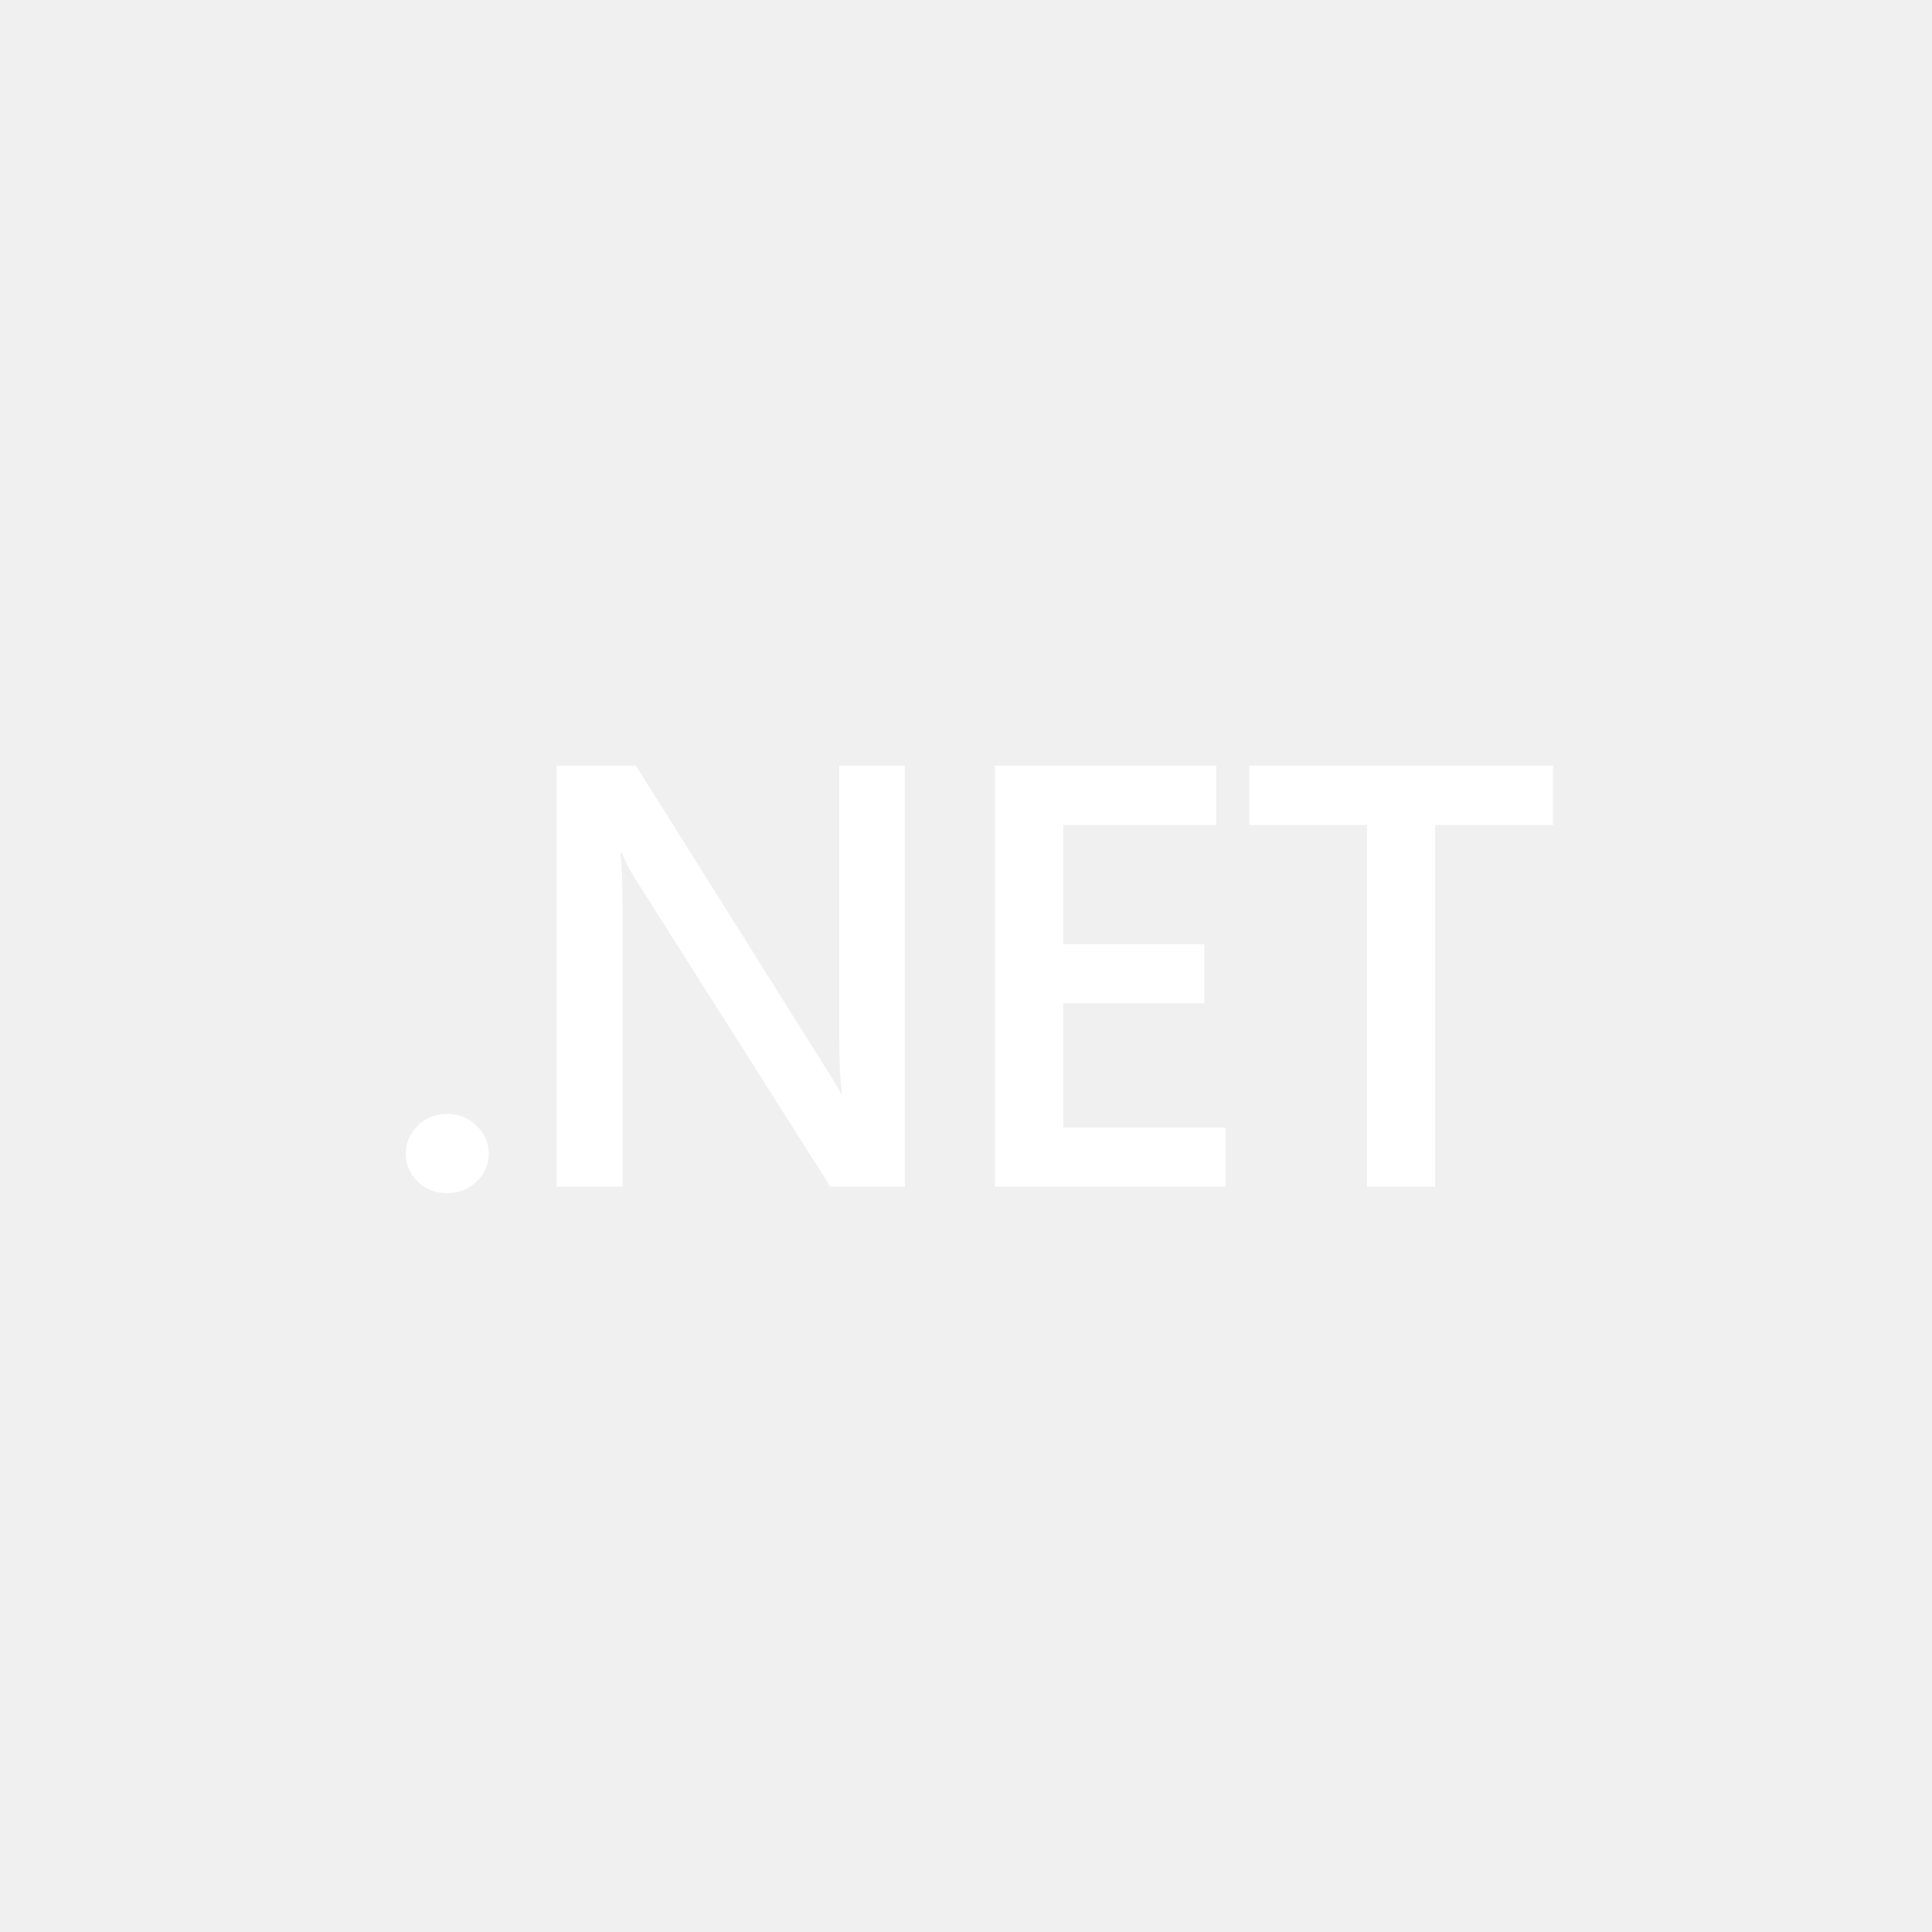
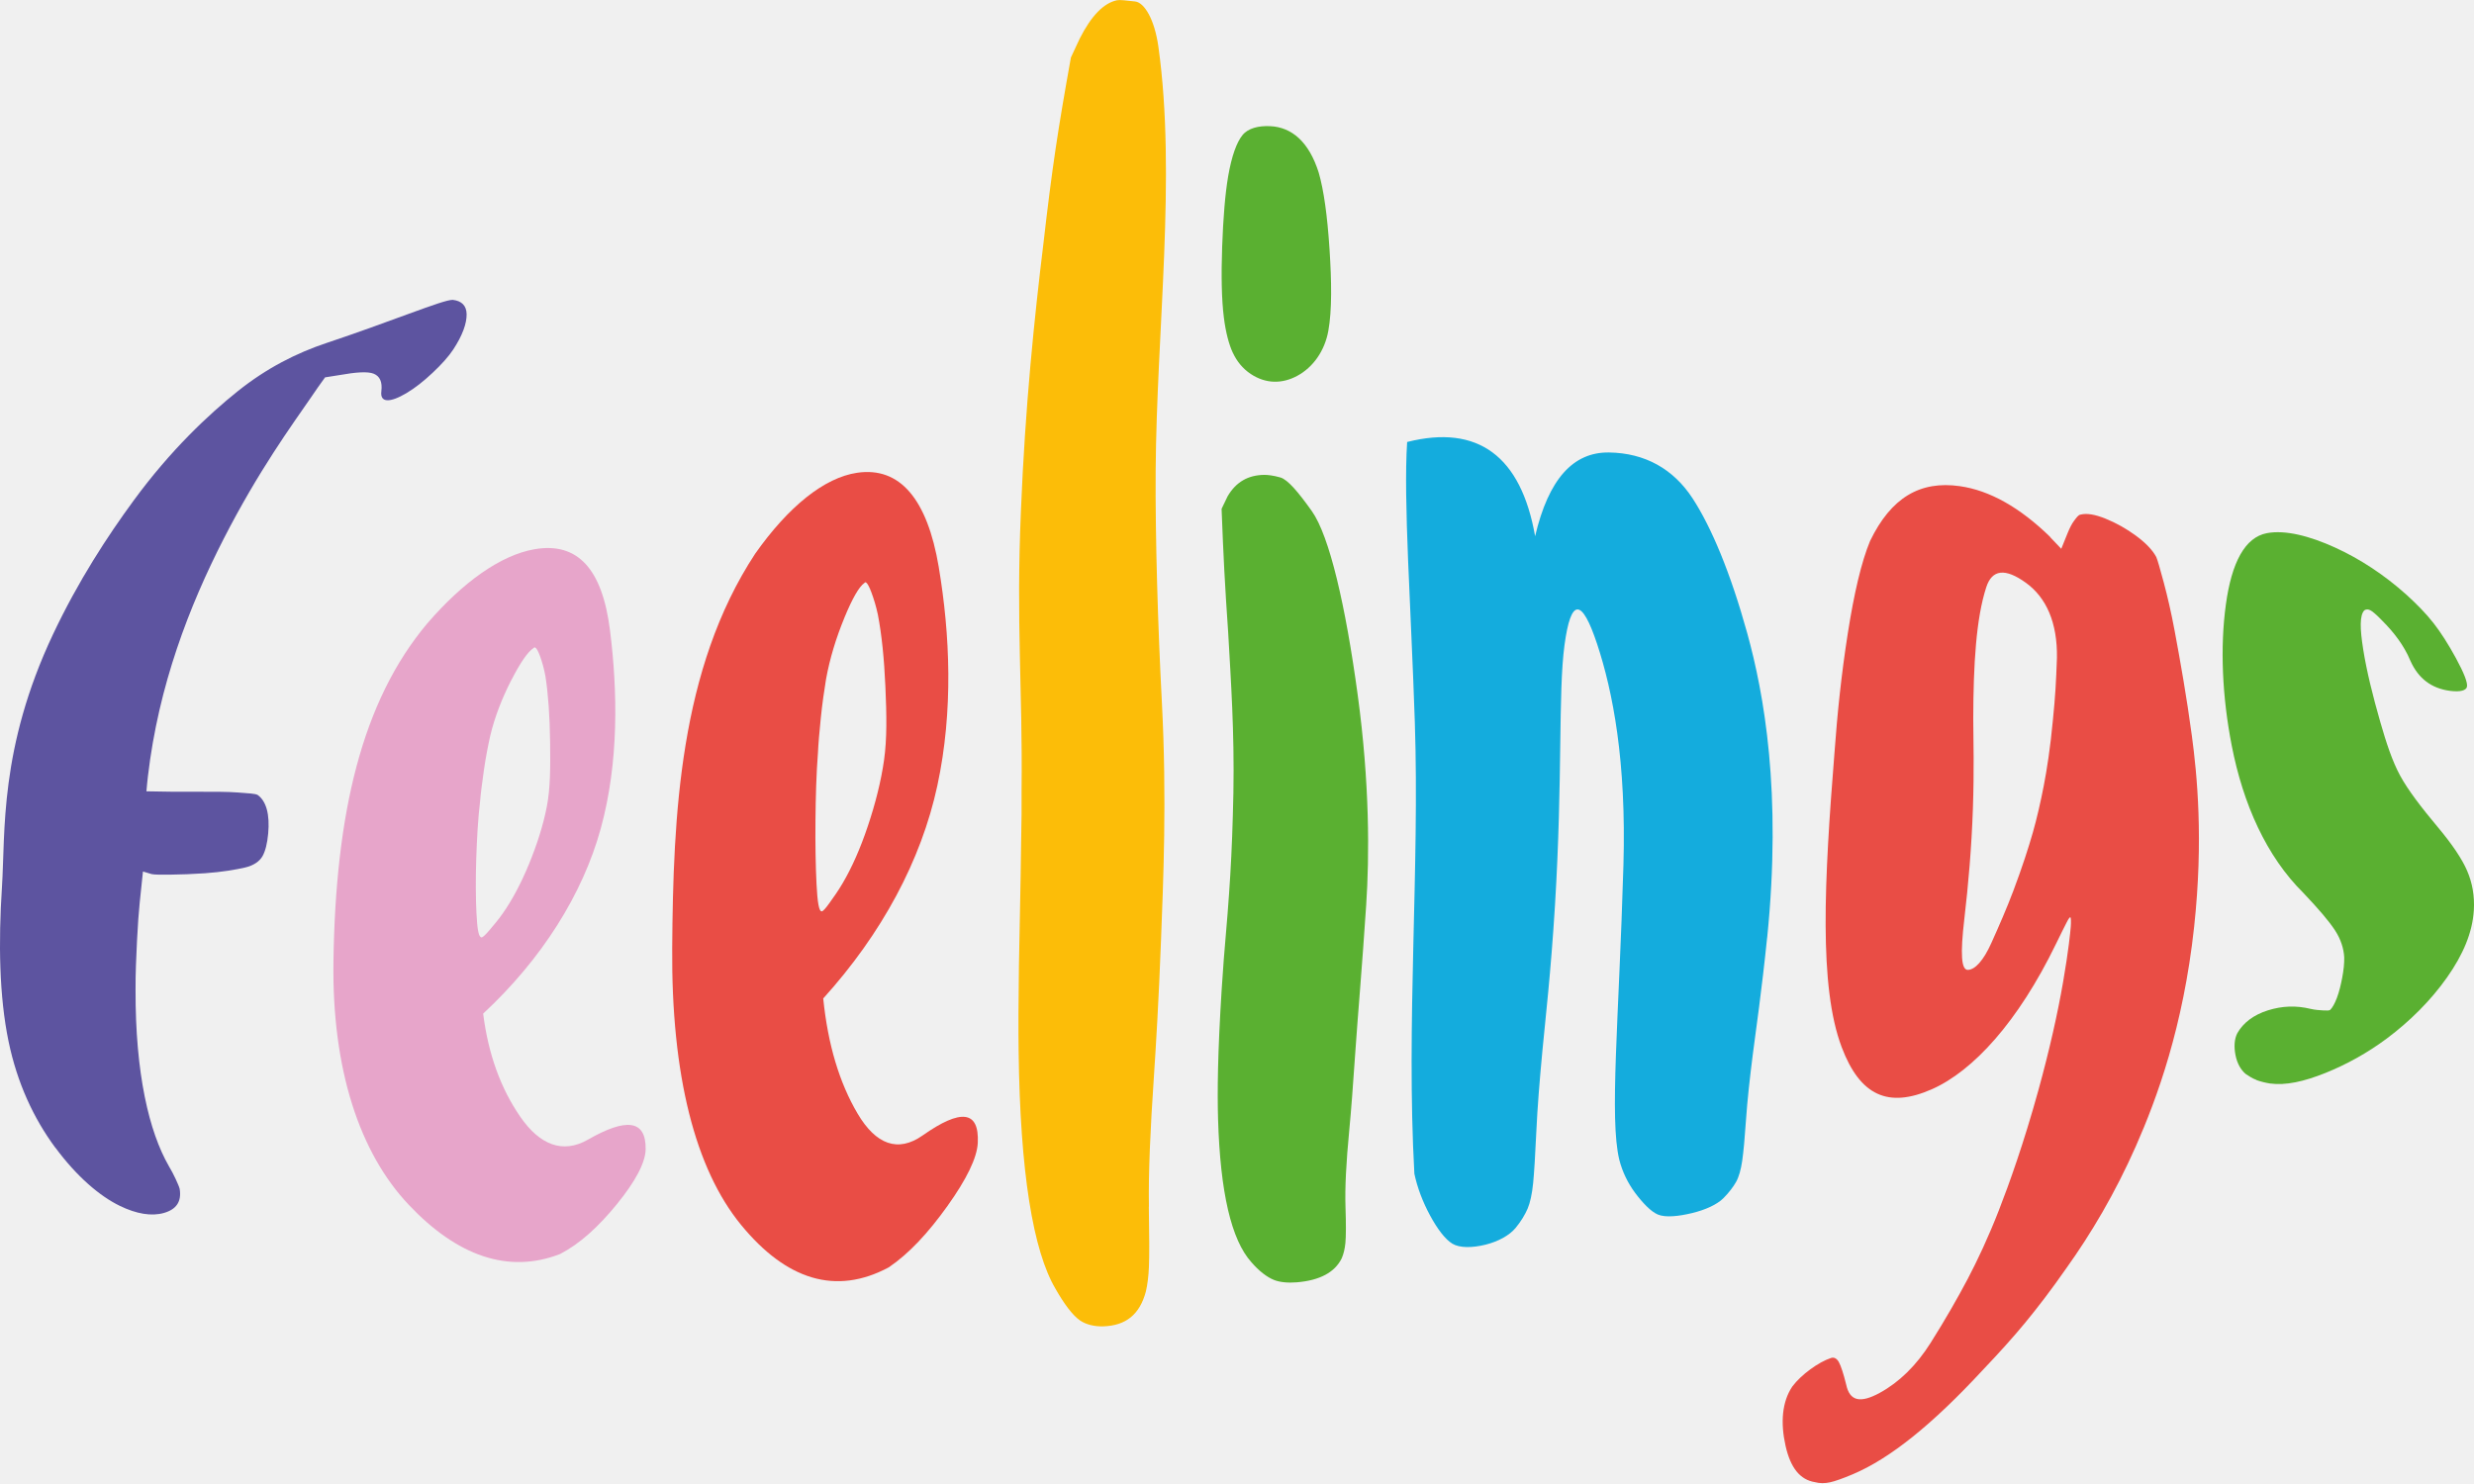
- <svg xmlns="http://www.w3.org/2000/svg" width="456" height="456" viewBox="0 0 456 456" version="1.1" xml:space="preserve" style="fill-rule:evenodd;clip-rule:evenodd;stroke-linejoin:round;stroke-miterlimit:2;">
-   <path d="m 105.5,281.609 c -2.703,0 -5.001,-0.9 -6.893,-2.702 -1.892,-1.848 -2.838,-4.042 -2.838,-6.582 0,-2.587 0.946,-4.804 2.838,-6.652 1.892,-1.848 4.19,-2.772 6.893,-2.772 2.748,0 5.068,0.924 6.96,2.772 1.937,1.848 2.906,4.064 2.906,6.652 0,2.54 -0.968,4.734 -2.906,6.582 -1.892,1.802 -4.212,2.702 -6.96,2.702 z" style="fill:#ffffff;fill-rule:nonzero;stroke-width:0.838" />
-   <path d="M 213.561,280.084 H 195.99 L 149.7,207.054 c -1.171,-1.848 -2.14,-3.765 -2.906,-5.751 h -0.406 c 0.361,2.125 0.541,6.675 0.541,13.65 v 65.132 h -15.543 v -99.36 h 18.719 l 44.737,71.298 c 1.892,2.957 3.109,4.989 3.649,6.098 h 0.27 c -0.45,-2.632 -0.676,-7.09 -0.676,-13.373 v -64.023 h 15.476 z" style="fill:#ffffff;fill-rule:nonzero;stroke-width:0.838" />
-   <path d="m 289.251,280.084 h -54.401 v -99.36 h 52.238 v 13.997 h -36.154 v 28.131 h 33.316 v 13.927 h -33.316 v 29.378 h 38.316 z" style="fill:#ffffff;fill-rule:nonzero;stroke-width:0.838" />
-   <path d="M 366.565,194.721 H 338.722 v 85.363 h -16.084 v -85.363 h -27.775 v -13.997 h 71.701 z" style="fill:#ffffff;fill-rule:nonzero;stroke-width:0.838" />
+ <svg xmlns="http://www.w3.org/2000/svg" id="Calque_1" data-name="Calque 1" viewBox="0 0 561.05 336.43">
+   <defs>
+     <style>
+       .cls-1 {
+         fill: #5d54a0;
+       }
+ 
+       .cls-1, .cls-2, .cls-3, .cls-4, .cls-5, .cls-6 {
+         stroke-width: 0px;
+       }
+ 
+       .cls-2 {
+         fill: #5ab031;
+       }
+ 
+       .cls-3 {
+         fill: #14acdd;
+       }
+ 
+       .cls-4 {
+         fill: #e7a5ca;
+       }
+ 
+       .cls-5 {
+         fill: #e94d45;
+       }
+ 
+       .cls-6 {
+         fill: #fcbd08;
+       }
+     </style>
+   </defs>
+   <path class="cls-1" d="M12.53,260.32c-4.91-6.65-8.62-14.61-10.59-24.09-2.13-10.3-2.3-22.51-1.5-34.92.8-12.52-.64-31.54,11.6-57.46,5.73-12.13,12.38-22.28,18.26-30.3,8.41-11.48,16.98-19.49,23.58-24.78,6.6-5.29,13.4-8.71,20.23-10.99,6.89-2.3,13.12-4.59,18.55-6.58,5.51-2.01,8.9-3.21,10.03-3.18,2.01.24,3.1,1.3,3.13,3.26.03,2.08-.93,4.81-3.04,8.01-1.01,1.53-2.56,3.29-4.7,5.3-2.01,1.89-3.97,3.44-5.91,4.59-3.81,2.26-6.01,2.17-5.69-.4.27-2.19-.36-3.45-1.74-4.01-1.33-.54-3.99-.36-7.74.31-1.32.22-1.98.32-3.28.52-1.29,1.77-1.91,2.66-3.13,4.46-4.4,6.39-11.97,16.74-19.85,32.14-7.88,15.4-14.78,33.33-17.19,53.85-.16,1.38-.22,2.07-.34,3.45,4.62.1,6.96.12,11.67.1,3.6,0,6.62-.02,9.1.17,2.39.18,3.92.25,4.46.56,1.96,1.42,2.77,4.42,2.38,8.74-.21,2.3-.65,3.99-1.27,5.11-.68,1.22-2.05,2.16-3.95,2.6-1.98.46-5.15,1.03-9.15,1.31-2.77.19-5.48.29-7.69.31-2.22.02-3.68.03-4.37-.12-.79-.24-1.19-.35-1.97-.59-.27,2.75-.42,4.15-.73,7-.21,2.01-.44,5.04-.62,8.73-.18,3.69-.35,7.39-.33,11.07-.06,19.1,3.09,32.26,7.53,39.99.59,1.01,1.13,2,1.56,2.95.48,1.07.8,1.76.92,2.27.45,2.86-.73,4.62-3.56,5.44-2.83.81-6.25.23-10.03-1.61-4.55-2.21-9.73-6.62-14.61-13.21Z" />
+   <path class="cls-4" d="M138.34,143.02c1.72,13.78,2.03,29.84-2.08,44.85-4.11,15.01-13.43,29.74-26.69,42.06,1.16,9.21,3.98,16.97,8.43,23.41,4.42,6.4,9.64,8.43,15.32,5.18,8.73-5,13.17-4.5,13.1,2.13-.03,3.05-2.32,7.34-6.52,12.5-4.2,5.16-8.4,8.98-12.88,11.31-11.79,4.58-23.39.42-34.36-11.2-11.06-11.71-17.38-30.56-17.04-55.09.47-33.65,6.41-59.02,21.24-76.71,8.19-9.51,16.75-15.55,24.35-16.87,9.8-1.7,15.39,4.47,17.13,18.43ZM115.96,154.26c-2.09,4.1-3.75,8.31-4.78,12.63-.52,2.35-1.03,4.9-1.44,7.81-.44,3.1-.71,5.15-.86,7.01-.48,4.03-.73,8.47-.88,13.09-.15,4.61-.12,8.97.05,12.39.18,3.58.5,5.48,1.16,5.44.28-.01.87-.55,1.76-1.6.89-1.06,1.98-2.3,3.08-3.88,2.1-3,4.1-6.74,5.92-11.16,1.84-4.47,3.24-8.91,4.04-13.03.8-4.12.82-8.89.74-14.72s-.42-10.75-1.05-14.8c-.33-1.83-.76-3.26-1.19-4.48s-.82-1.88-1.07-2.03c-.15-.09-.26-.14-.46.09-1.25.8-2.94,3.21-5.01,7.25Z" />
+   <path class="cls-5" d="M212.89,128.65c2.55,15.2,3.34,32.57-.32,49.56-3.66,16.99-12.59,33.58-25.88,48.28,1.06,10.44,3.65,19.1,7.8,26.13,4.13,6.99,9.13,8.9,14.75,4.94,8.67-6.1,12.85-5.66,12.5,1.69-.16,3.38-2.53,8.23-6.88,14.32s-8.72,10.81-13.32,13.92c-11.96,6.4-23.21,2.91-33.5-9.66-10.38-12.67-15.82-33.92-15.6-62.82.23-29.93,1.63-63.25,18.82-89.41,7.55-10.71,15.69-17.27,23.14-18.36,9.69-1.41,15.9,5.98,18.49,21.39ZM191.48,140.16c-1.85,4.5-3.3,9.16-4.16,13.95-.42,2.6-.84,5.43-1.17,8.67-.35,3.44-.56,5.86-.66,8.04-.37,4.75-.51,9.95-.56,15.34-.05,5.37.04,10.41.24,14.35.21,4.13.54,6.28,1.2,6.22.28-.03.86-.66,1.74-1.9s1.95-2.7,3.02-4.54c2.05-3.49,3.97-7.8,5.68-12.91,1.73-5.15,3.01-10.25,3.68-15.01.67-4.76.59-10.19.3-16.59-.28-6.4-.84-11.83-1.7-16.32-.43-2.03-.94-3.62-1.44-4.99-.5-1.37-.94-2.12-1.19-2.29-.16-.11-.26-.16-.45.08-1.2.84-2.71,3.46-4.54,7.91Z" />
+   <path class="cls-6" d="M260.53,273.72c.11,6.52.13,11.17.02,13.68-.09,2.13-.33,4.05-.7,5.59-1.39,5.2-4.52,7.72-9.68,7.88-1.96.06-3.91-.41-5.26-1.35-1.69-1.17-3.65-3.82-5.55-7.18-5.05-8.57-8.03-26.23-8.36-54.03-.07-4.87-.04-11.39.07-19.14.12-7.75.38-17.39.51-28.83.09-4.42.11-6.62.09-10.96.25-23.97-1.25-37.51-.15-63.42.97-23.94,3.07-44.02,5.11-60.75,1.99-17.32,3.28-25.77,6.23-42.17.81-1.73,1.21-2.59,2.01-4.31,2.63-5.18,5.42-8.03,8.43-8.67.6-.13,2.09.04,4.14.28,2.06.24,4.39,4.01,5.26,10.27,4.1,29.28-.41,64.42-.62,96.14-.1,15.5.5,35.24,1.41,52.58,1.15,22.01.31,40.59-.2,54.04-.51,13.44-1.14,23.85-1.61,30.85-.83,12.14-1.26,22.02-1.13,29.53Z" />
+   <path class="cls-2" d="M305.13,273.83c.13,3.87.12,6.56-.02,8.1-.13,1.35-.41,2.52-.84,3.51-1.56,3.18-4.98,5.01-10.18,5.44-1.98.16-3.84,0-5.18-.54-1.56-.62-3.42-2.03-5.13-4.03-4.56-5.07-7.05-15.83-7.55-32.45-.09-3.04-.11-6.91,0-11.64.11-4.72.38-10.72.82-17.78.2-2.74.3-4.11.48-6.86,1.32-15.23,1.87-22.95,2.18-37.83.24-13.62-.56-25.25-1.18-36.18-.78-11.36-1.07-16.99-1.5-28.15.54-1.13.81-1.7,1.36-2.83,1.91-3.27,4.65-4.82,8.3-4.87.73-.01,2.07.12,3.68.59,1.67.49,4.02,3.27,7.1,7.59,4.05,5.68,7.7,21.64,10.42,41.67,2.75,20.22,2.67,36.64,1.93,47.75-.92,13.99-1.89,24.96-2.43,32.87-.54,7.9-1,14-1.41,18.22-.69,7.23-1,12.95-.85,17.4ZM279.59,80.05c-.87-1.85-1.62-4.6-2.05-8.07-.51-4.08-.61-9.53-.38-16.02.23-6.49.68-12,1.36-15.97.79-4.58,1.92-7.7,3.25-9.34,1.26-1.56,3.62-2.16,6.29-2.03,4.86.23,8.79,3.52,11,10.55,1.15,4.01,1.94,9.65,2.44,17.26.49,7.42.58,14.01-.27,18.65-.82,4.51-3.44,8.24-7.05,10.18-3.47,1.87-7.17,1.81-10.54-.43-1.87-1.24-3.18-2.94-4.03-4.76Z" />
+   <path class="cls-3" d="M400.75,212.65c-1.24,12.18-2.54,20.98-3.25,26.52-.68,5.35-1.23,10.3-1.55,14.93-.28,4.08-.55,7.12-.86,9.25-.28,1.95-.76,3.63-1.36,4.71-.62,1.12-1.63,2.46-2.89,3.73-1.47,1.47-4.12,2.66-7.1,3.38-3.05.74-6.04,1.06-7.76.34-1.59-.66-3.47-2.65-5.17-4.92-1.69-2.27-2.91-4.84-3.59-7.51-2.27-9.44-.08-31.68.94-66.83.68-23.56-2.4-39.36-5.95-50.11-3.5-10.59-5.97-10.52-7.41.16-1.47,10.88-.39,30.03-2.16,58.99-.93,15.29-2.22,26.31-2.85,33.01-.63,6.7-1.14,12.95-1.4,18.69-.24,5.15-.47,8.96-.71,11.42-.25,2.46-.68,4.42-1.24,5.74-.58,1.35-1.53,2.94-2.74,4.4-1.37,1.65-3.86,3.06-6.85,3.8-2.99.73-5.84.76-7.48-.23-1.6-.96-3.42-3.35-5.07-6.42-1.65-3.06-2.86-6.22-3.55-9.45-1.89-34.07,1.21-69.13.1-102.51-.88-26.5-2.61-50.12-1.74-63.48,16.05-4.06,25.84,3.21,29.02,21.38,3.03-12.9,8.58-19.12,16.77-19,8.17.12,14.6,3.75,18.95,10.42,4.28,6.57,8.61,16.94,12.37,30.52,3.82,13.79,7.88,36.15,4.54,69.09Z" />
+   <path class="cls-5" d="M464.92,121.83c1.02,1.07,1.52,1.6,2.53,2.66.61-1.48.9-2.21,1.48-3.66.42-1.01.91-2.02,1.41-2.67.55-.73.97-1.35,1.46-1.42,1.42-.37,3.29-.06,5.71.92s4.66,2.24,6.85,3.84c2.26,1.66,3.82,3.31,4.64,4.86.27.61.85,2.61,1.68,5.72.84,3.14,1.7,6.8,2.49,11.06,1.3,6.97,2.72,14.99,3.9,23.78,1.16,8.64,2.66,23.53.51,43.34-2.46,22.68-8.44,38.93-13.21,49.74-4.75,10.76-10.22,19.93-15.83,27.77-3.41,4.89-6.54,8.96-9.27,12.27-2.82,3.42-5.96,6.89-9.65,10.77-11.33,12.23-20.9,19.99-29.45,23.61-2.2.93-4.01,1.58-5.14,1.82-1.2.26-2.34.27-3.44-.03-3.37-.54-5.54-3.22-6.67-8.26-1.15-5.13-.84-9.93,1.55-13.45,1.04-1.38,2.46-2.7,4.07-3.88,1.63-1.2,3.24-2.09,4.7-2.58.65-.22,1.29.08,1.77.93.48.87,1.07,2.69,1.67,5.13.79,3.75,3.22,4.25,7.6,1.86s8.29-6.18,11.54-11.34c3.45-5.47,6.26-10.42,8.41-14.5,2.22-4.22,4.7-9.5,7.06-15.55,2.4-6.15,5.65-15.25,8.93-27.11,2.58-9.34,4.42-17.61,5.66-24.78,1.21-7,1.64-11.34,1.72-12.43.09-1.11.04-1.98-.04-2.12-.11-.19-.36.07-.86,1.06-.43.85-1.32,2.57-2.47,4.97-8.57,17.65-18.77,28.77-28.08,32.9-9.91,4.4-16.33,1.51-20.49-9.51-5.2-13.75-3.98-37.57-1.62-67.03.63-8.67,1.53-17.43,2.99-26.78,1.44-9.17,3.08-16.26,5.07-21.04,4.76-9.83,11.33-13.7,20.34-12.42,6.83.97,13.69,4.88,20.51,11.53ZM447.49,163.04c.04,4.89.22,11.72-.08,20.42-.3,8.7-1.02,17.14-1.94,24.98-.94,8.02-.71,11.65.84,11.57,1.6-.08,3.48-2.08,5.29-6.11,1.74-3.87,3.52-7.93,5.02-11.93,2.02-5.37,3.41-9.72,4.39-13.14.92-3.23,1.74-6.83,2.46-10.53.72-3.69,1.5-8.7,2.09-15.03.56-5.58.7-8.36.91-14.06.12-7.97-2.41-13.66-7.03-17-4.68-3.39-7.7-3.07-9.01,1.03-2.29,7.05-2.91,17.47-2.94,29.79Z" />
+   <path class="cls-2" d="M511.72,244.97c-.98-.34-1.8-.94-2.47-1.37-1.09-.93-1.92-2.38-2.29-4.27-.37-1.9-.26-3.66.42-4.97,1.34-2.37,3.71-4.15,6.89-5.16,3.27-1.04,6.49-1.14,9.71-.35,1.1.26,2.03.29,2.86.35.84.05,1.38.05,1.6-.12.48-.46,1.03-1.43,1.52-2.72.52-1.38.91-3.01,1.21-4.62.31-1.64.48-3.18.45-4.56-.11-2-.75-4.07-2.07-6.11-1.32-2.04-3.66-4.79-7.16-8.48-8.44-8.34-13.7-20.22-16.28-33.45-2.17-11.13-2.66-22.3-1.33-32.01,1.31-9.58,4.34-15.25,9.31-16.19,4.14-.78,9.64.62,15.4,3.24,5.79,2.63,11.27,6.27,16.28,10.76,2.36,2.16,4.39,4.22,6.12,6.43,1.62,2.07,3.35,4.78,5.05,7.9,1.86,3.42,2.71,5.61,2.51,6.53-.19.83-1.51,1.2-3.78.92-4.25-.54-7.24-2.8-9.03-6.8-.77-1.87-1.78-3.52-2.7-4.81-1-1.4-2.25-2.88-3.91-4.53-1.18-1.23-2.06-1.93-2.47-2.14-.49-.25-.95-.28-1.37,0-1.09,1.11-1.02,4.15-.26,8.91.78,4.92,2.18,10.54,3.86,16.4,1.35,4.7,2.72,8.9,4.52,12.21,1.76,3.24,4.77,7.17,8.41,11.52,3.4,4.05,5.6,7.34,6.76,10.02,1.19,2.75,1.74,5.78,1.53,9.04-.32,4.96-2.37,9.93-6.11,15.23-3.67,5.2-8.42,9.91-13.55,13.75-4.45,3.33-9.26,5.97-14.02,7.88-4.86,1.95-9,2.86-12.52,2.38-1.03-.16-2.09-.42-3.08-.77Z" />
</svg>
